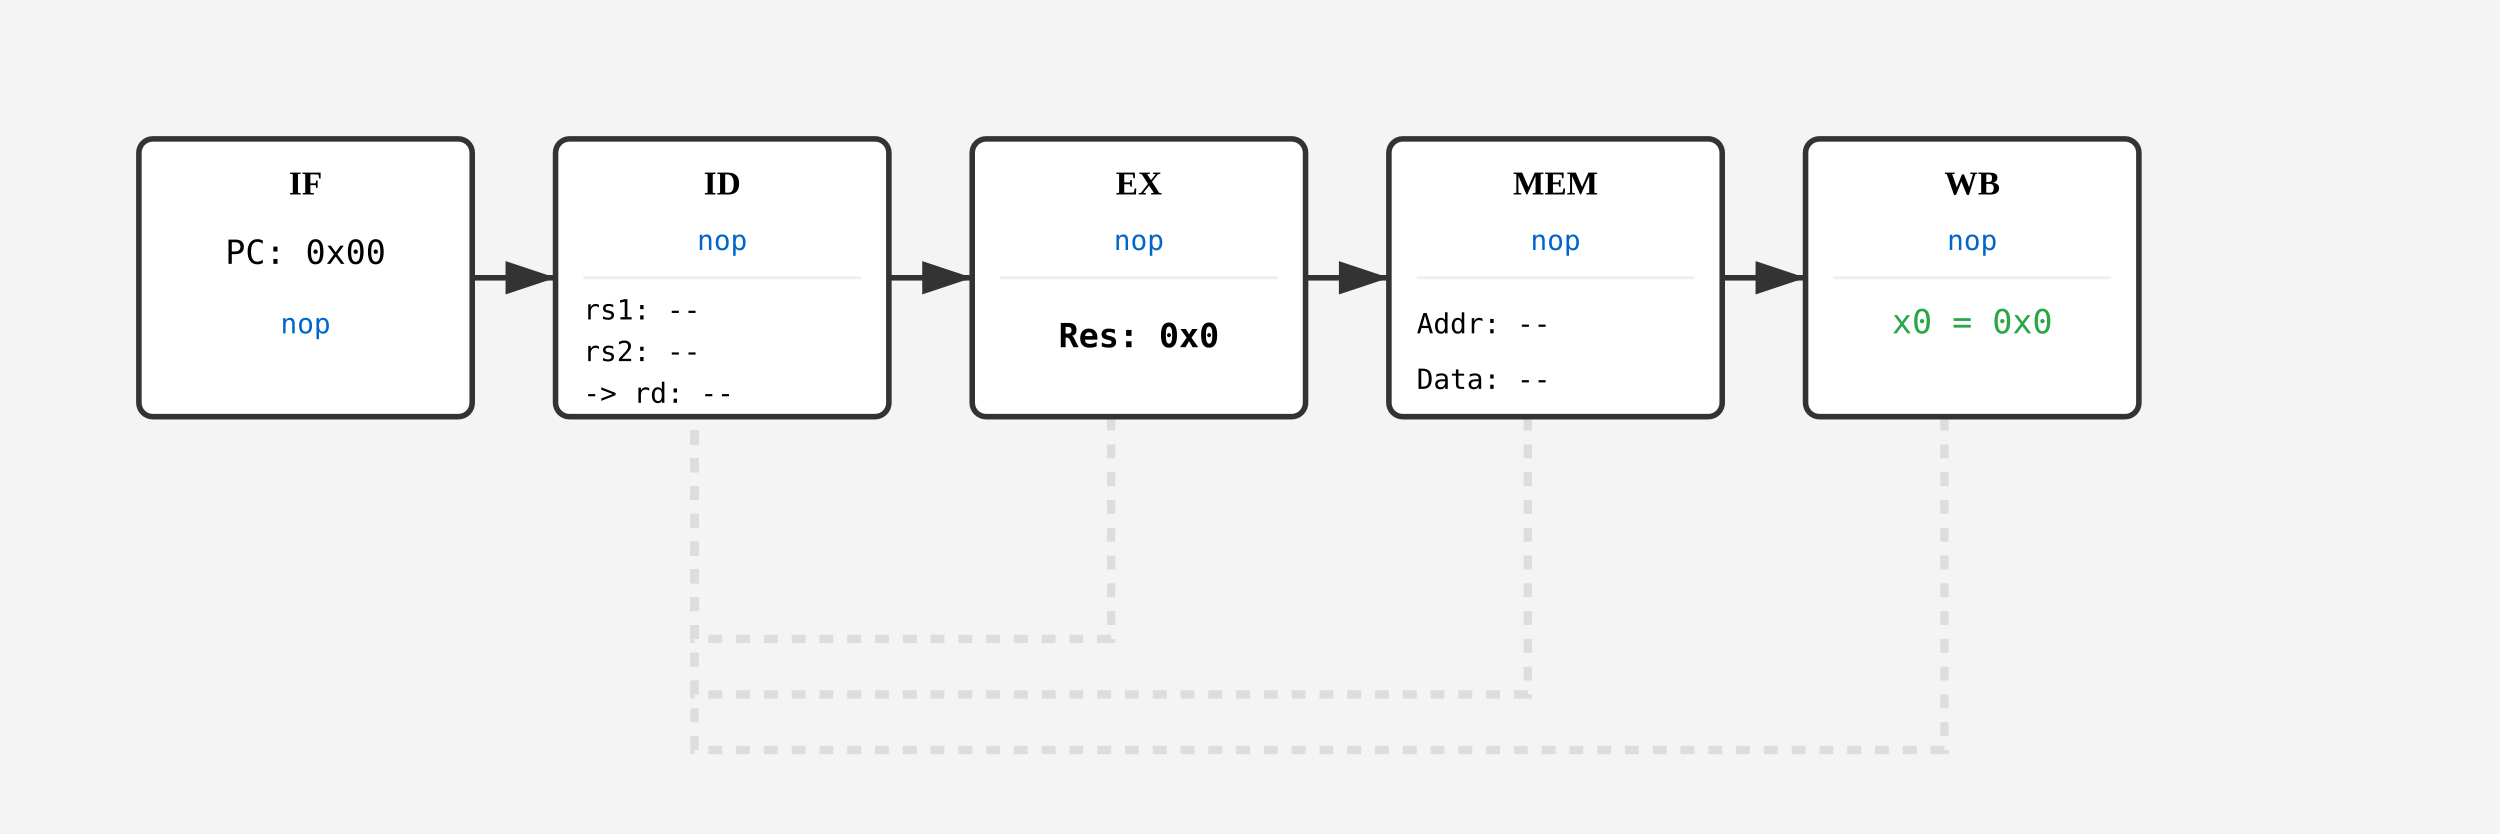
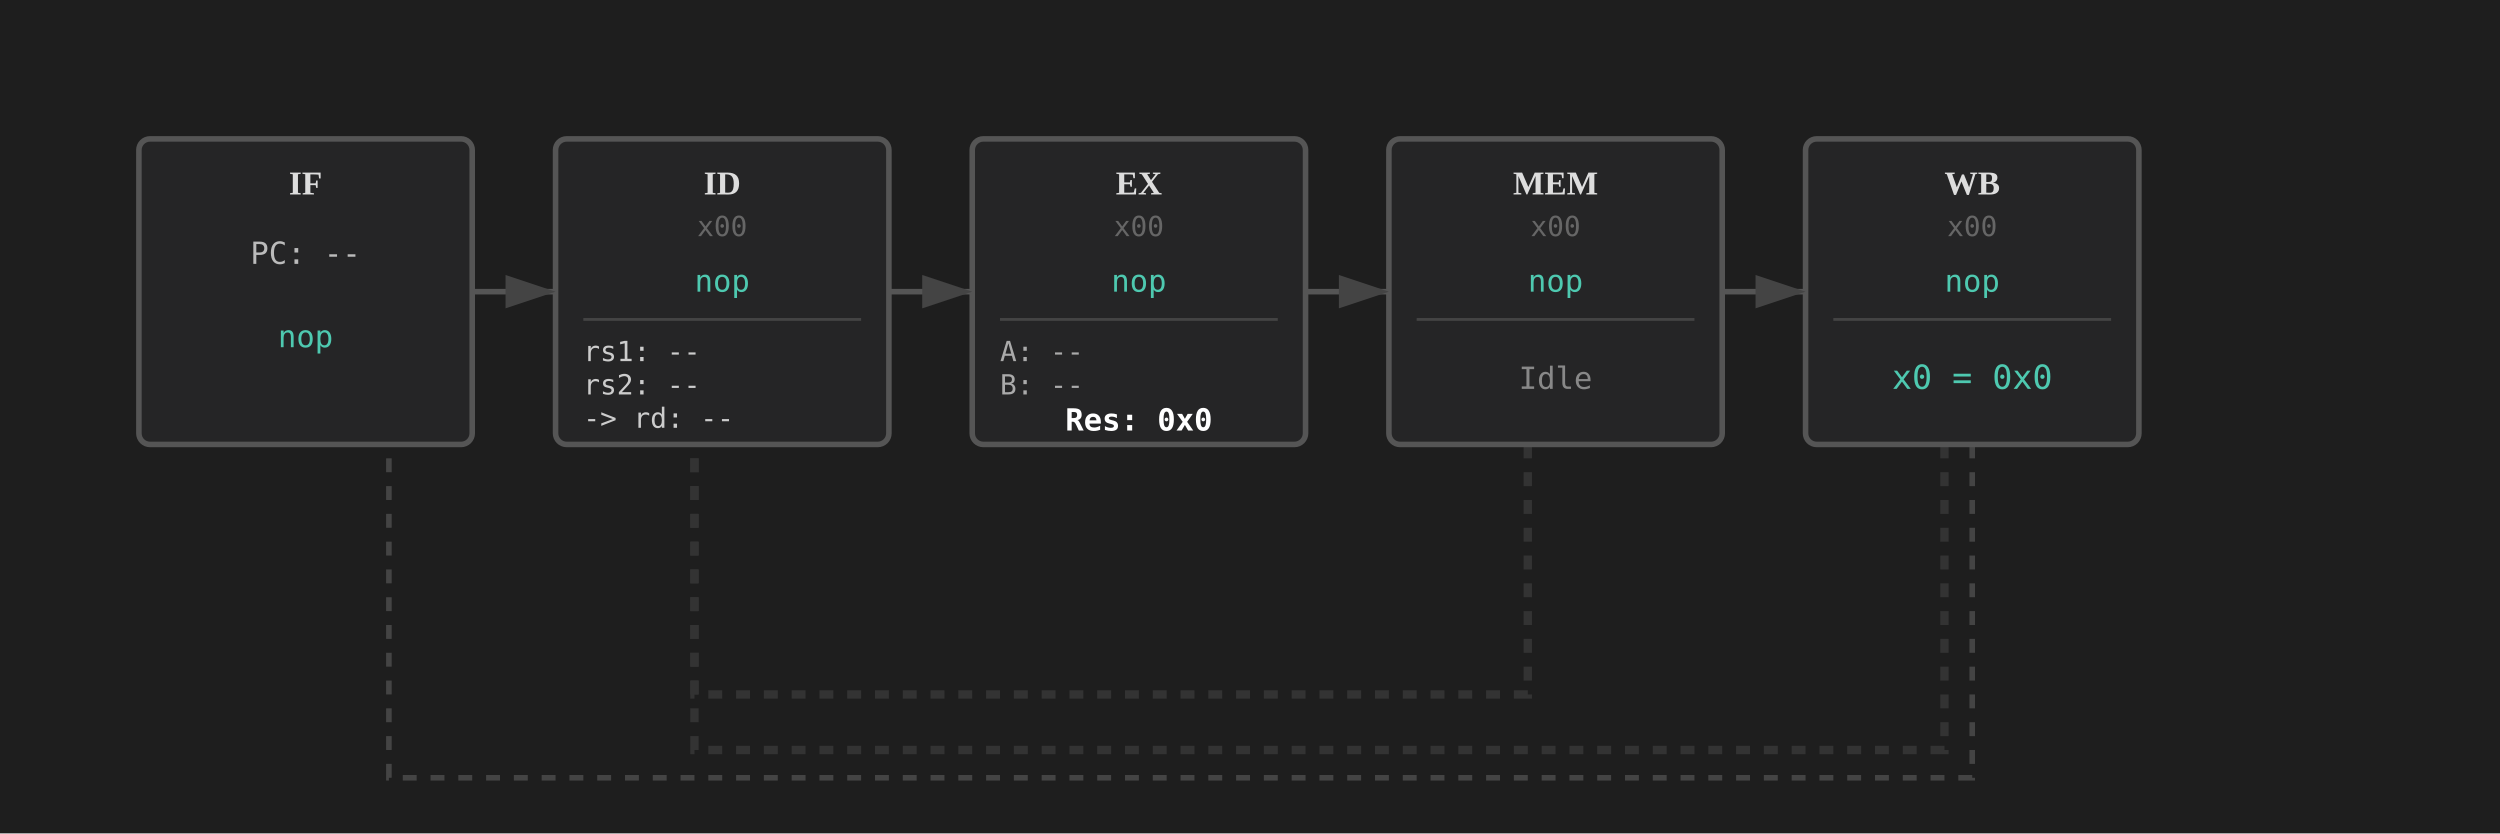
<svg xmlns="http://www.w3.org/2000/svg" width="900" height="300" viewBox="0 0 900 300">
  <defs>
    <marker id="arrow" markerWidth="10" markerHeight="10" refX="9" refY="3" orient="auto" markerUnits="strokeWidth">
-       <path d="M0,0 L0,6 L9,3 z" fill="#333" />
+       <path d="M0,0 L0,6 L9,3 z" fill="#444" />
    </marker>
  </defs>
-   <rect width="900" height="300" fill="#f4f4f4" />
-   <path id="fwd-ex-id" d="M 400 150 L 400 230 L 250 230 L 250 150" fill="none" stroke="#ddd" stroke-width="3" stroke-dasharray="5,5" />
-   <path id="fwd-mem-id" d="M 550 150 L 550 250 L 250 250 L 250 150" fill="none" stroke="#ddd" stroke-width="3" stroke-dasharray="5,5" />
-   <path id="fwd-wb-id" d="M 700 150 L 700 270 L 250 270 L 250 150" fill="none" stroke="#ddd" stroke-width="3" stroke-dasharray="5,5" />
+   <rect width="900" height="300" fill="#1e1e1e" />
+   <path id="fwd-mem-id" d="M 550 150 L 550 250 L 250 250 L 250 150" fill="none" stroke="#333" stroke-width="3" stroke-dasharray="5,5" />
+   <path id="fwd-wb-id" d="M 700 150 L 700 270 L 250 270 L 250 150" fill="none" stroke="#333" stroke-width="3" stroke-dasharray="5,5" />
+   <path id="wire-wb-back" d="M 710 160 L 710 280 L 140 280 L 140 160" fill="none" stroke="#444" stroke-width="2" stroke-dasharray="5,5" />
  <g id="group-if" transform="translate(50, 50)">
-     <rect id="stage-if" width="120" height="100" rx="5" fill="white" stroke="#333" stroke-width="2" />
-     <text x="60" y="20" text-anchor="middle" font-weight="bold">IF</text>
-     <text id="txt-pc-if" x="60" y="45" text-anchor="middle" font-family="monospace" font-size="12">PC: 0x00</text>
-     <text id="txt-asm-if" x="60" y="70" text-anchor="middle" font-family="monospace" font-size="10" fill="#0066cc">nop</text>
+     <rect id="stage-if" width="120" height="110" rx="4" fill="#252526" stroke="#555" stroke-width="2" />
+     <text x="60" y="20" text-anchor="middle" font-weight="bold" fill="#ddd">IF</text>
+     <text id="txt-pc-if" x="60" y="45" text-anchor="middle" font-family="monospace" font-size="11" fill="#bbb">PC: --</text>
+     <text id="txt-asm-if" x="60" y="75" text-anchor="middle" font-family="monospace" font-size="11" fill="#4ec9b0">nop</text>
  </g>
  <g id="group-id" transform="translate(200, 50)">
-     <rect id="stage-id" width="120" height="100" rx="5" fill="white" stroke="#333" stroke-width="2" />
-     <text x="60" y="20" text-anchor="middle" font-weight="bold">ID</text>
-     <text id="txt-asm-id" x="60" y="40" text-anchor="middle" font-family="monospace" font-size="10" fill="#0066cc">nop</text>
-     <line x1="10" y1="50" x2="110" y2="50" stroke="#eee" />
-     <text id="txt-rs1-id" x="10" y="65" font-family="monospace" font-size="10">rs1: --</text>
-     <text id="txt-rs2-id" x="10" y="80" font-family="monospace" font-size="10">rs2: --</text>
-     <text id="txt-rd-id" x="10" y="95" font-family="monospace" font-size="10">-&gt; rd: --</text>
+     <rect id="stage-id" width="120" height="110" rx="4" fill="#252526" stroke="#555" stroke-width="2" />
+     <text x="60" y="20" text-anchor="middle" font-weight="bold" fill="#ddd">ID</text>
+     <text id="txt-pc-id" x="60" y="35" text-anchor="middle" font-family="monospace" font-size="10" fill="#666">x00</text>
+     <text id="txt-asm-id" x="60" y="55" text-anchor="middle" font-family="monospace" font-size="11" fill="#4ec9b0">nop</text>
+     <line x1="10" y1="65" x2="110" y2="65" stroke="#444" />
+     <text id="txt-rs1-id" x="10" y="80" font-family="monospace" font-size="10" fill="#ccc">rs1: --</text>
+     <text id="txt-rs2-id" x="10" y="92" font-family="monospace" font-size="10" fill="#ccc">rs2: --</text>
+     <text id="txt-rd-id" x="10" y="104" font-family="monospace" font-size="10" fill="#ccc">-&gt; rd: --</text>
  </g>
  <g id="group-ex" transform="translate(350, 50)">
-     <rect id="stage-ex" width="120" height="100" rx="5" fill="white" stroke="#333" stroke-width="2" />
-     <text x="60" y="20" text-anchor="middle" font-weight="bold">EX</text>
-     <text id="txt-asm-ex" x="60" y="40" text-anchor="middle" font-family="monospace" font-size="10" fill="#0066cc">nop</text>
-     <line x1="10" y1="50" x2="110" y2="50" stroke="#eee" />
-     <text id="txt-alu-ex" x="60" y="75" text-anchor="middle" font-family="monospace" font-size="12" font-weight="bold">Res: 0x0</text>
+     <rect id="stage-ex" width="120" height="110" rx="4" fill="#252526" stroke="#555" stroke-width="2" />
+     <text x="60" y="20" text-anchor="middle" font-weight="bold" fill="#ddd">EX</text>
+     <text id="txt-pc-ex" x="60" y="35" text-anchor="middle" font-family="monospace" font-size="10" fill="#666">x00</text>
+     <text id="txt-asm-ex" x="60" y="55" text-anchor="middle" font-family="monospace" font-size="11" fill="#4ec9b0">nop</text>
+     <line x1="10" y1="65" x2="110" y2="65" stroke="#444" />
+     <text id="txt-op-a" x="10" y="80" font-family="monospace" font-size="10" fill="#aaa">A: --</text>
+     <text id="txt-op-b" x="10" y="92" font-family="monospace" font-size="10" fill="#aaa">B: --</text>
+     <text id="txt-alu-ex" x="60" y="105" text-anchor="middle" font-family="monospace" font-size="11" font-weight="bold" fill="#fff">Res: 0x0</text>
  </g>
  <g id="group-mem" transform="translate(500, 50)">
-     <rect id="stage-mem" width="120" height="100" rx="5" fill="white" stroke="#333" stroke-width="2" />
-     <text x="60" y="20" text-anchor="middle" font-weight="bold">MEM</text>
-     <text id="txt-asm-mem" x="60" y="40" text-anchor="middle" font-family="monospace" font-size="10" fill="#0066cc">nop</text>
-     <line x1="10" y1="50" x2="110" y2="50" stroke="#eee" />
-     <text id="txt-mem-addr" x="10" y="70" font-family="monospace" font-size="10">Addr: --</text>
-     <text id="txt-mem-data" x="10" y="90" font-family="monospace" font-size="10">Data: --</text>
+     <rect id="stage-mem" width="120" height="110" rx="4" fill="#252526" stroke="#555" stroke-width="2" />
+     <text x="60" y="20" text-anchor="middle" font-weight="bold" fill="#ddd">MEM</text>
+     <text id="txt-pc-mem" x="60" y="35" text-anchor="middle" font-family="monospace" font-size="10" fill="#666">x00</text>
+     <text id="txt-asm-mem" x="60" y="55" text-anchor="middle" font-family="monospace" font-size="11" fill="#4ec9b0">nop</text>
+     <line x1="10" y1="65" x2="110" y2="65" stroke="#444" />
+     <text id="txt-mem-status" x="60" y="90" text-anchor="middle" font-family="monospace" font-size="11" fill="#888">Idle</text>
  </g>
  <g id="group-wb" transform="translate(650, 50)">
-     <rect id="stage-wb" width="120" height="100" rx="5" fill="white" stroke="#333" stroke-width="2" />
-     <text x="60" y="20" text-anchor="middle" font-weight="bold">WB</text>
-     <text id="txt-asm-wb" x="60" y="40" text-anchor="middle" font-family="monospace" font-size="10" fill="#0066cc">nop</text>
-     <line x1="10" y1="50" x2="110" y2="50" stroke="#eee" />
-     <text id="txt-wb-reg" x="60" y="70" text-anchor="middle" font-family="monospace" font-size="12" fill="#28a745">x0 = 0x0</text>
+     <rect id="stage-wb" width="120" height="110" rx="4" fill="#252526" stroke="#555" stroke-width="2" />
+     <text x="60" y="20" text-anchor="middle" font-weight="bold" fill="#ddd">WB</text>
+     <text id="txt-pc-wb" x="60" y="35" text-anchor="middle" font-family="monospace" font-size="10" fill="#666">x00</text>
+     <text id="txt-asm-wb" x="60" y="55" text-anchor="middle" font-family="monospace" font-size="11" fill="#4ec9b0">nop</text>
+     <line x1="10" y1="65" x2="110" y2="65" stroke="#444" />
+     <text id="txt-wb-reg" x="60" y="90" text-anchor="middle" font-family="monospace" font-size="12" fill="#4ec9b0">x0 = 0x0</text>
  </g>
-   <line x1="170" y1="100" x2="200" y2="100" stroke="#333" stroke-width="2" marker-end="url(#arrow)" />
-   <line x1="320" y1="100" x2="350" y2="100" stroke="#333" stroke-width="2" marker-end="url(#arrow)" />
-   <line x1="470" y1="100" x2="500" y2="100" stroke="#333" stroke-width="2" marker-end="url(#arrow)" />
-   <line x1="620" y1="100" x2="650" y2="100" stroke="#333" stroke-width="2" marker-end="url(#arrow)" />
+   <line x1="170" y1="105" x2="200" y2="105" stroke="#555" stroke-width="2" marker-end="url(#arrow)" />
+   <line x1="320" y1="105" x2="350" y2="105" stroke="#555" stroke-width="2" marker-end="url(#arrow)" />
+   <line x1="470" y1="105" x2="500" y2="105" stroke="#555" stroke-width="2" marker-end="url(#arrow)" />
+   <line x1="620" y1="105" x2="650" y2="105" stroke="#555" stroke-width="2" marker-end="url(#arrow)" />
</svg>
